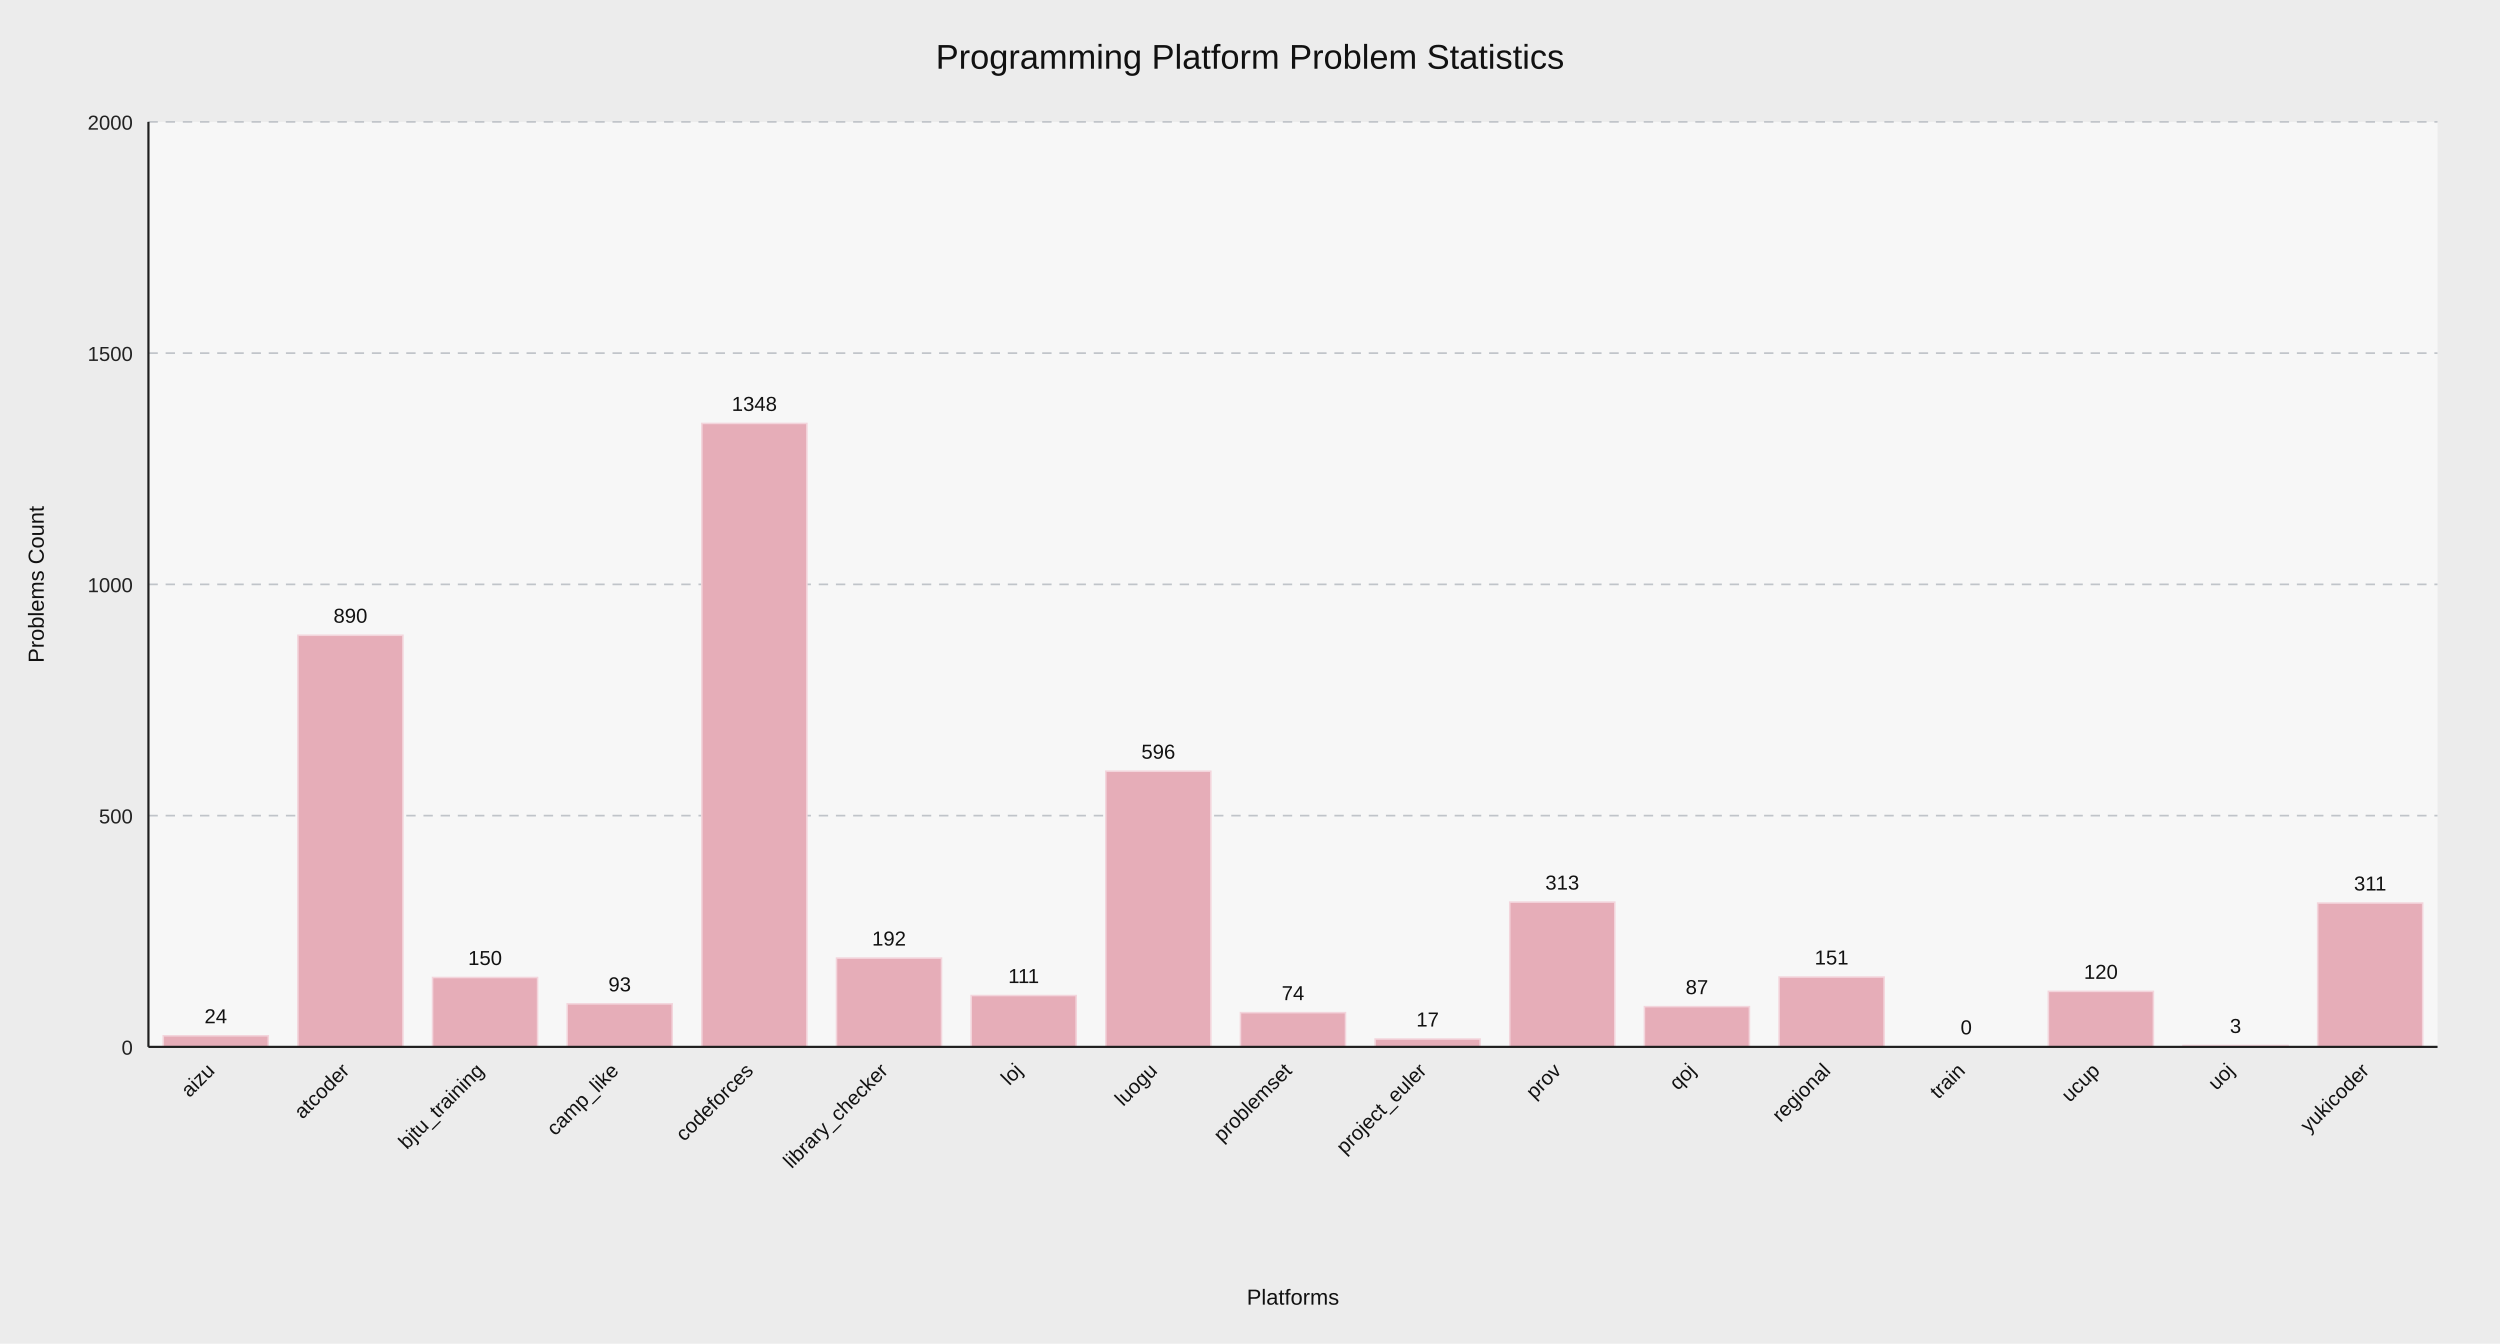
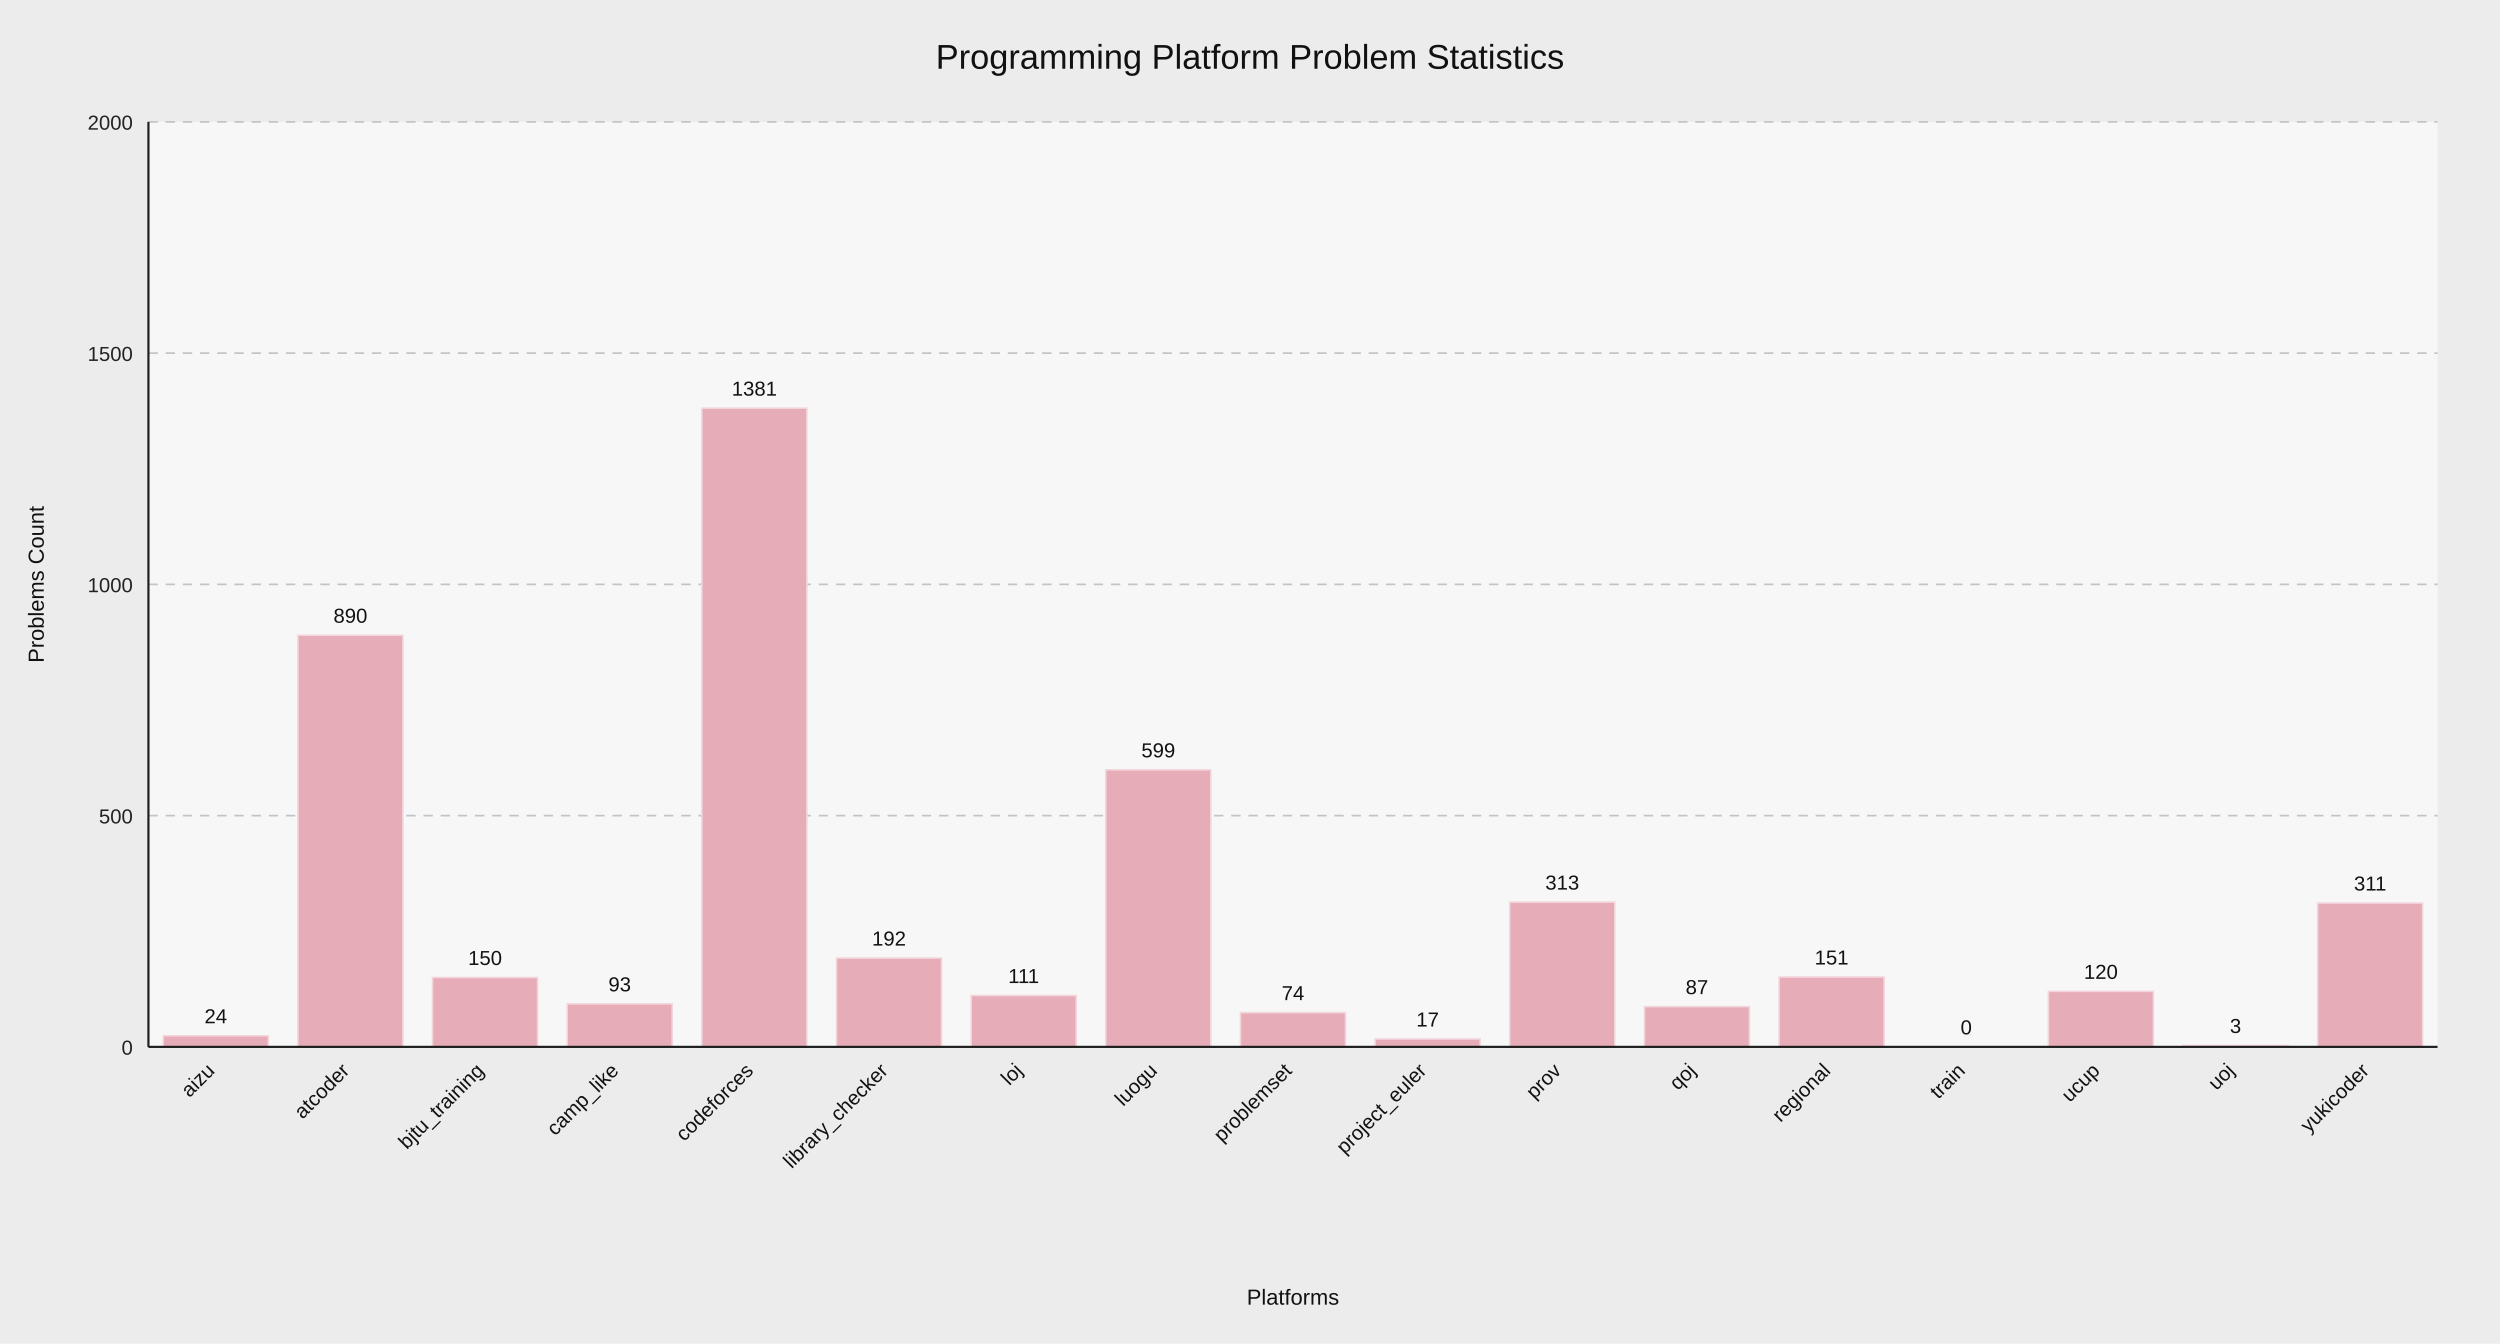
<svg xmlns="http://www.w3.org/2000/svg" width="1600" height="860" viewBox="0 0 1600 860">
  <rect x="0" y="0" width="1600" height="860" fill="#ececec" />
  <rect x="95" y="78" width="1465" height="592" fill="#f7f7f7" />
  <text x="800" y="44" text-anchor="middle" font-size="22" font-family="Segoe UI, Arial, sans-serif" fill="#111">Programming Platform Problem Statistics</text>
  <line x1="95" y1="670" x2="1560" y2="670" stroke="#c0c4c9" stroke-width="1.1" stroke-dasharray="6,5" />
  <text x="85" y="675" text-anchor="end" font-size="13" font-family="Segoe UI, Arial, sans-serif" fill="#222">0</text>
  <line x1="95" y1="522" x2="1560" y2="522" stroke="#c0c4c9" stroke-width="1.1" stroke-dasharray="6,5" />
  <text x="85" y="527" text-anchor="end" font-size="13" font-family="Segoe UI, Arial, sans-serif" fill="#222">500</text>
  <line x1="95" y1="374" x2="1560" y2="374" stroke="#c0c4c9" stroke-width="1.1" stroke-dasharray="6,5" />
  <text x="85" y="379" text-anchor="end" font-size="13" font-family="Segoe UI, Arial, sans-serif" fill="#222">1000</text>
  <line x1="95" y1="226" x2="1560" y2="226" stroke="#c0c4c9" stroke-width="1.1" stroke-dasharray="6,5" />
  <text x="85" y="231" text-anchor="end" font-size="13" font-family="Segoe UI, Arial, sans-serif" fill="#222">1500</text>
  <line x1="95" y1="78" x2="1560" y2="78" stroke="#c0c4c9" stroke-width="1.1" stroke-dasharray="6,5" />
  <text x="85" y="83" text-anchor="end" font-size="13" font-family="Segoe UI, Arial, sans-serif" fill="#222">2000</text>
  <rect x="104.479" y="662.896" width="67.218" height="7.104" fill="#e6adb8" stroke="#f3d5dc" stroke-width="1" />
  <text x="138.088" y="654.896" text-anchor="middle" font-size="13" font-family="Segoe UI, Arial, sans-serif" fill="#121212">24</text>
  <g transform="translate(138.088,686) rotate(-45)">
    <text text-anchor="end" font-size="13" font-family="Segoe UI, Arial, sans-serif" fill="#121212">aizu</text>
  </g>
  <rect x="190.656" y="406.56" width="67.218" height="263.44" fill="#e6adb8" stroke="#f3d5dc" stroke-width="1" />
  <text x="224.265" y="398.56" text-anchor="middle" font-size="13" font-family="Segoe UI, Arial, sans-serif" fill="#121212">890</text>
  <g transform="translate(224.265,686) rotate(-45)">
    <text text-anchor="end" font-size="13" font-family="Segoe UI, Arial, sans-serif" fill="#121212">atcoder</text>
  </g>
  <rect x="276.832" y="625.6" width="67.218" height="44.4" fill="#e6adb8" stroke="#f3d5dc" stroke-width="1" />
  <text x="310.441" y="617.6" text-anchor="middle" font-size="13" font-family="Segoe UI, Arial, sans-serif" fill="#121212">150</text>
  <g transform="translate(310.441,686) rotate(-45)">
    <text text-anchor="end" font-size="13" font-family="Segoe UI, Arial, sans-serif" fill="#121212">bjtu_training</text>
  </g>
  <rect x="363.009" y="642.472" width="67.218" height="27.528" fill="#e6adb8" stroke="#f3d5dc" stroke-width="1" />
  <text x="396.618" y="634.472" text-anchor="middle" font-size="13" font-family="Segoe UI, Arial, sans-serif" fill="#121212">93</text>
  <g transform="translate(396.618,686) rotate(-45)">
    <text text-anchor="end" font-size="13" font-family="Segoe UI, Arial, sans-serif" fill="#121212">camp_like</text>
  </g>
-   <rect x="449.185" y="270.992" width="67.218" height="399.008" fill="#e6adb8" stroke="#f3d5dc" stroke-width="1" />
-   <text x="482.794" y="262.992" text-anchor="middle" font-size="13" font-family="Segoe UI, Arial, sans-serif" fill="#121212">1348</text>
+   <rect x="449.185" y="261.224" width="67.218" height="408.776" fill="#e6adb8" stroke="#f3d5dc" stroke-width="1" />
+   <text x="482.794" y="253.224" text-anchor="middle" font-size="13" font-family="Segoe UI, Arial, sans-serif" fill="#121212">1381</text>
  <g transform="translate(482.794,686) rotate(-45)">
    <text text-anchor="end" font-size="13" font-family="Segoe UI, Arial, sans-serif" fill="#121212">codeforces</text>
  </g>
  <rect x="535.362" y="613.168" width="67.218" height="56.832" fill="#e6adb8" stroke="#f3d5dc" stroke-width="1" />
  <text x="568.971" y="605.168" text-anchor="middle" font-size="13" font-family="Segoe UI, Arial, sans-serif" fill="#121212">192</text>
  <g transform="translate(568.971,686) rotate(-45)">
    <text text-anchor="end" font-size="13" font-family="Segoe UI, Arial, sans-serif" fill="#121212">library_checker</text>
  </g>
  <rect x="621.538" y="637.144" width="67.218" height="32.856" fill="#e6adb8" stroke="#f3d5dc" stroke-width="1" />
  <text x="655.147" y="629.144" text-anchor="middle" font-size="13" font-family="Segoe UI, Arial, sans-serif" fill="#121212">111</text>
  <g transform="translate(655.147,686) rotate(-45)">
    <text text-anchor="end" font-size="13" font-family="Segoe UI, Arial, sans-serif" fill="#121212">loj</text>
  </g>
-   <rect x="707.715" y="493.584" width="67.218" height="176.416" fill="#e6adb8" stroke="#f3d5dc" stroke-width="1" />
-   <text x="741.324" y="485.584" text-anchor="middle" font-size="13" font-family="Segoe UI, Arial, sans-serif" fill="#121212">596</text>
+   <rect x="707.715" y="492.696" width="67.218" height="177.304" fill="#e6adb8" stroke="#f3d5dc" stroke-width="1" />
+   <text x="741.324" y="484.696" text-anchor="middle" font-size="13" font-family="Segoe UI, Arial, sans-serif" fill="#121212">599</text>
  <g transform="translate(741.324,686) rotate(-45)">
    <text text-anchor="end" font-size="13" font-family="Segoe UI, Arial, sans-serif" fill="#121212">luogu</text>
  </g>
  <rect x="793.891" y="648.096" width="67.218" height="21.904" fill="#e6adb8" stroke="#f3d5dc" stroke-width="1" />
  <text x="827.5" y="640.096" text-anchor="middle" font-size="13" font-family="Segoe UI, Arial, sans-serif" fill="#121212">74</text>
  <g transform="translate(827.5,686) rotate(-45)">
    <text text-anchor="end" font-size="13" font-family="Segoe UI, Arial, sans-serif" fill="#121212">problemset</text>
  </g>
  <rect x="880.068" y="664.968" width="67.218" height="5.032" fill="#e6adb8" stroke="#f3d5dc" stroke-width="1" />
  <text x="913.676" y="656.968" text-anchor="middle" font-size="13" font-family="Segoe UI, Arial, sans-serif" fill="#121212">17</text>
  <g transform="translate(913.676,686) rotate(-45)">
    <text text-anchor="end" font-size="13" font-family="Segoe UI, Arial, sans-serif" fill="#121212">project_euler</text>
  </g>
  <rect x="966.244" y="577.352" width="67.218" height="92.648" fill="#e6adb8" stroke="#f3d5dc" stroke-width="1" />
  <text x="999.853" y="569.352" text-anchor="middle" font-size="13" font-family="Segoe UI, Arial, sans-serif" fill="#121212">313</text>
  <g transform="translate(999.853,686) rotate(-45)">
    <text text-anchor="end" font-size="13" font-family="Segoe UI, Arial, sans-serif" fill="#121212">prov</text>
  </g>
  <rect x="1052.42" y="644.248" width="67.218" height="25.752" fill="#e6adb8" stroke="#f3d5dc" stroke-width="1" />
  <text x="1086.03" y="636.248" text-anchor="middle" font-size="13" font-family="Segoe UI, Arial, sans-serif" fill="#121212">87</text>
  <g transform="translate(1086.03,686) rotate(-45)">
    <text text-anchor="end" font-size="13" font-family="Segoe UI, Arial, sans-serif" fill="#121212">qoj</text>
  </g>
  <rect x="1138.6" y="625.304" width="67.218" height="44.696" fill="#e6adb8" stroke="#f3d5dc" stroke-width="1" />
  <text x="1172.21" y="617.304" text-anchor="middle" font-size="13" font-family="Segoe UI, Arial, sans-serif" fill="#121212">151</text>
  <g transform="translate(1172.21,686) rotate(-45)">
    <text text-anchor="end" font-size="13" font-family="Segoe UI, Arial, sans-serif" fill="#121212">regional</text>
  </g>
  <rect x="1224.77" y="670" width="67.218" height="0" fill="#e6adb8" stroke="#f3d5dc" stroke-width="1" />
  <text x="1258.38" y="662" text-anchor="middle" font-size="13" font-family="Segoe UI, Arial, sans-serif" fill="#121212">0</text>
  <g transform="translate(1258.38,686) rotate(-45)">
    <text text-anchor="end" font-size="13" font-family="Segoe UI, Arial, sans-serif" fill="#121212">train</text>
  </g>
  <rect x="1310.95" y="634.48" width="67.218" height="35.52" fill="#e6adb8" stroke="#f3d5dc" stroke-width="1" />
  <text x="1344.56" y="626.48" text-anchor="middle" font-size="13" font-family="Segoe UI, Arial, sans-serif" fill="#121212">120</text>
  <g transform="translate(1344.56,686) rotate(-45)">
    <text text-anchor="end" font-size="13" font-family="Segoe UI, Arial, sans-serif" fill="#121212">ucup</text>
  </g>
  <rect x="1397.13" y="669.112" width="67.218" height="0.888" fill="#e6adb8" stroke="#f3d5dc" stroke-width="1" />
  <text x="1430.74" y="661.112" text-anchor="middle" font-size="13" font-family="Segoe UI, Arial, sans-serif" fill="#121212">3</text>
  <g transform="translate(1430.74,686) rotate(-45)">
    <text text-anchor="end" font-size="13" font-family="Segoe UI, Arial, sans-serif" fill="#121212">uoj</text>
  </g>
  <rect x="1483.3" y="577.944" width="67.218" height="92.056" fill="#e6adb8" stroke="#f3d5dc" stroke-width="1" />
  <text x="1516.91" y="569.944" text-anchor="middle" font-size="13" font-family="Segoe UI, Arial, sans-serif" fill="#121212">311</text>
  <g transform="translate(1516.91,686) rotate(-45)">
    <text text-anchor="end" font-size="13" font-family="Segoe UI, Arial, sans-serif" fill="#121212">yukicoder</text>
  </g>
  <line x1="95" y1="78" x2="95" y2="670" stroke="#1f1f1f" stroke-width="1.4" />
  <line x1="95" y1="670" x2="1560" y2="670" stroke="#1f1f1f" stroke-width="1.4" />
  <text x="827.5" y="835" text-anchor="middle" font-size="14" font-family="Segoe UI, Arial, sans-serif" fill="#111">Platforms</text>
  <g transform="translate(28,374) rotate(-90)">
    <text text-anchor="middle" font-size="14" font-family="Segoe UI, Arial, sans-serif" fill="#111">Problems Count</text>
  </g>
</svg>
